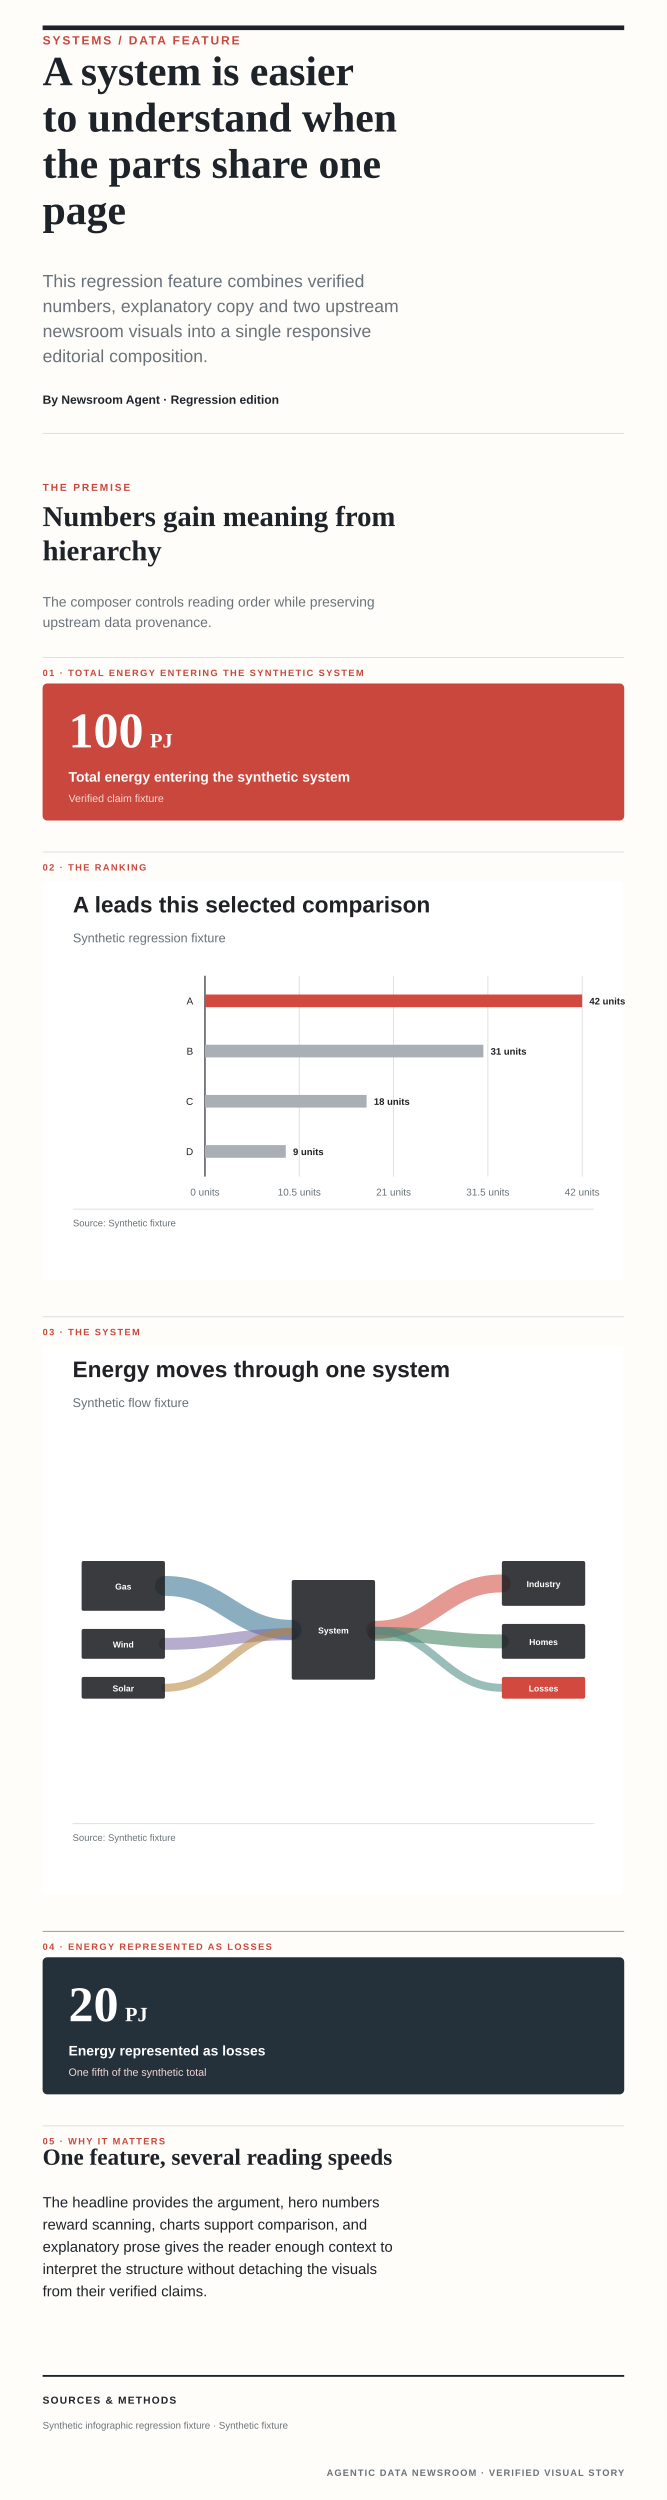
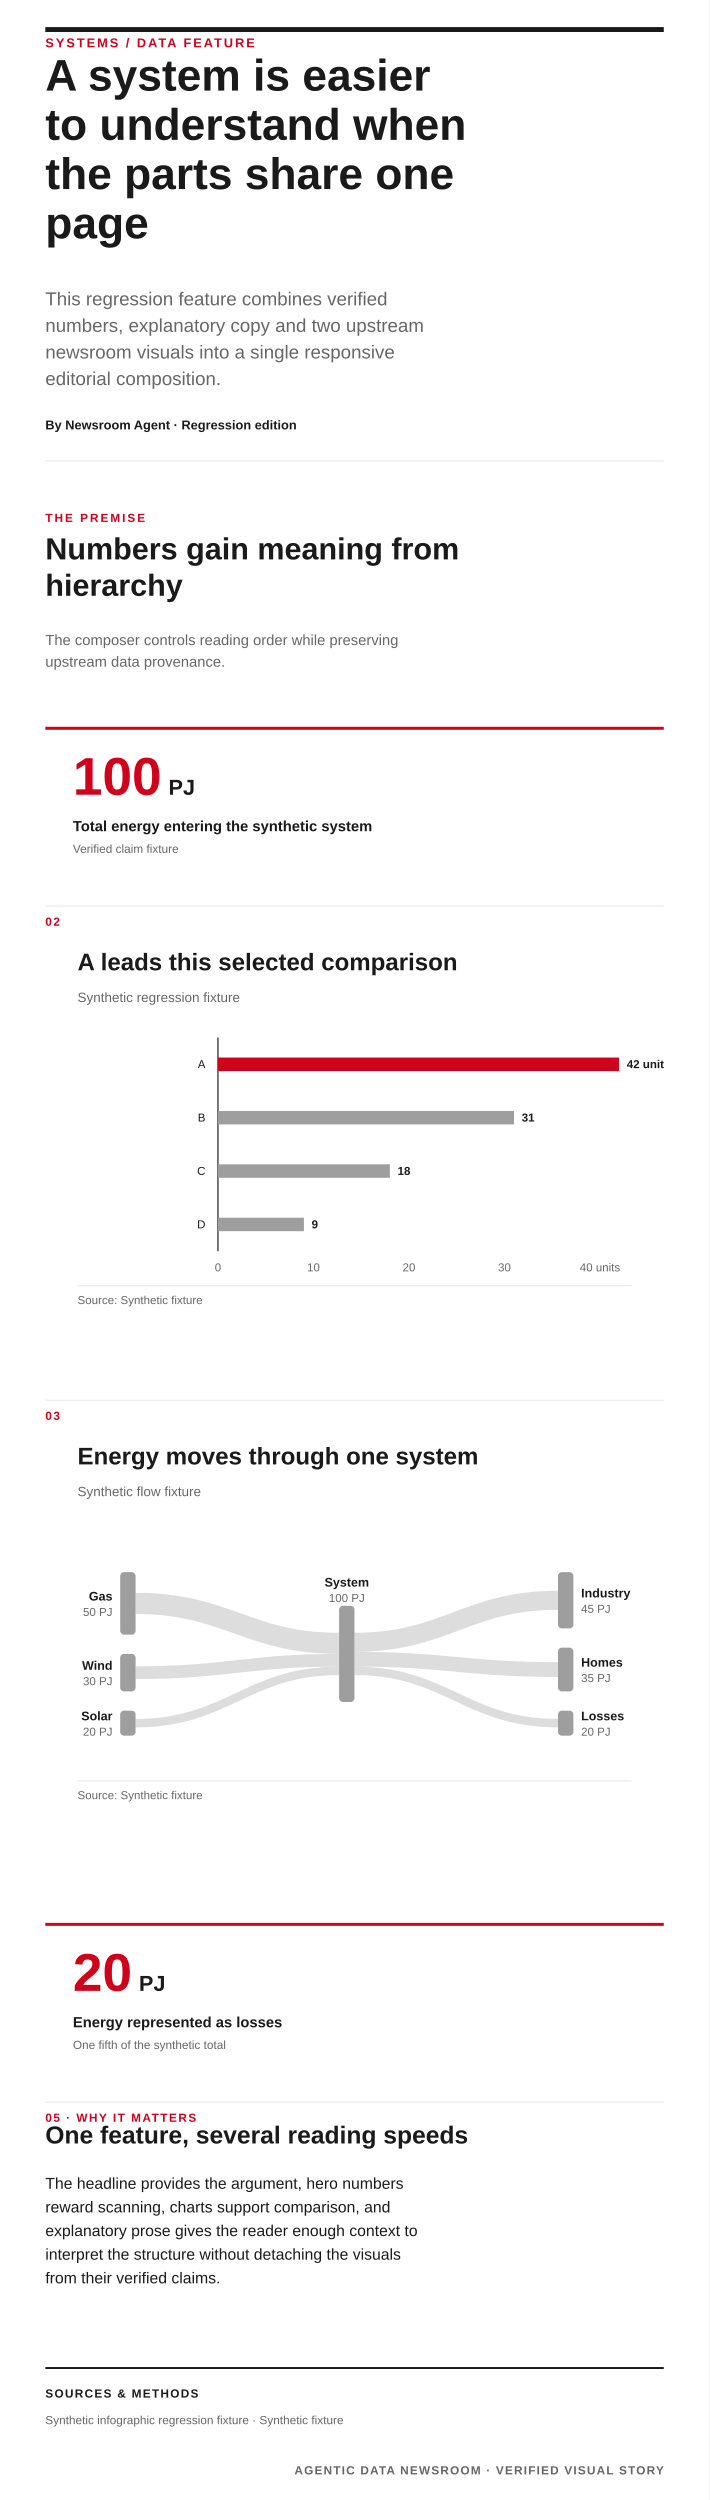
- <svg xmlns="http://www.w3.org/2000/svg" viewBox="0 0 720 2699.406" role="img" aria-labelledby="info-title info-desc" data-infographic-version="1.0.0" data-viewport="mobile" data-layout-strategy="single_column">
-   <rect width="720" height="2699.406" fill="#fffdf9" />
-   <line x1="46" y1="30" x2="674" y2="30" stroke="#1d2329" stroke-width="5" />
-   <text x="46" y="48" font-family="Arial, Helvetica, sans-serif" font-size="13" font-weight="700" letter-spacing="2" fill="#c9473d">SYSTEMS / DATA FEATURE</text>
-   <text x="46" y="92" text-anchor="start" font-family="Georgia, 'Times New Roman', serif" font-size="45" font-weight="700" fill="#1d2329">A system is easier</text>
-   <text x="46" y="142" text-anchor="start" font-family="Georgia, 'Times New Roman', serif" font-size="45" font-weight="700" fill="#1d2329">to understand when</text>
-   <text x="46" y="192" text-anchor="start" font-family="Georgia, 'Times New Roman', serif" font-size="45" font-weight="700" fill="#1d2329">the parts share one</text>
-   <text x="46" y="242" text-anchor="start" font-family="Georgia, 'Times New Roman', serif" font-size="45" font-weight="700" fill="#1d2329">page</text>
-   <text x="46" y="310" text-anchor="start" font-family="Arial, Helvetica, sans-serif" font-size="19" font-weight="400" fill="#69727a">This regression feature combines verified</text>
-   <text x="46" y="337" text-anchor="start" font-family="Arial, Helvetica, sans-serif" font-size="19" font-weight="400" fill="#69727a">numbers, explanatory copy and two upstream</text>
-   <text x="46" y="364" text-anchor="start" font-family="Arial, Helvetica, sans-serif" font-size="19" font-weight="400" fill="#69727a">newsroom visuals into a single responsive</text>
-   <text x="46" y="391" text-anchor="start" font-family="Arial, Helvetica, sans-serif" font-size="19" font-weight="400" fill="#69727a">editorial composition.</text>
-   <text x="46" y="436" font-family="Arial, Helvetica, sans-serif" font-size="13" font-weight="600" fill="#1d2329">By Newsroom Agent  ·  Regression edition</text>
-   <line x1="46" y1="468" x2="674" y2="468" stroke="#d9dde1" stroke-width="1" />
-   <text x="46" y="530" font-family="Arial, Helvetica, sans-serif" font-size="11" font-weight="700" letter-spacing="2" fill="#c9473d">THE PREMISE</text>
-   <text x="46" y="568" text-anchor="start" font-family="Georgia, 'Times New Roman', serif" font-size="31" font-weight="700" fill="#1d2329">Numbers gain meaning from</text>
-   <text x="46" y="605" text-anchor="start" font-family="Georgia, 'Times New Roman', serif" font-size="31" font-weight="700" fill="#1d2329">hierarchy</text>
-   <text x="46" y="655" text-anchor="start" font-family="Arial, Helvetica, sans-serif" font-size="15" font-weight="400" fill="#69727a">The composer controls reading order while preserving</text>
-   <text x="46" y="677" text-anchor="start" font-family="Arial, Helvetica, sans-serif" font-size="15" font-weight="400" fill="#69727a">upstream data provenance.</text>
-   <line x1="46" y1="710" x2="674" y2="710" stroke="#d9dde1" stroke-width="1" />
-   <text x="46" y="730" font-family="Arial, Helvetica, sans-serif" font-size="10" font-weight="700" letter-spacing="1.5" fill="#c9473d">01 · TOTAL ENERGY ENTERING THE SYNTHETIC SYSTEM</text>
-   <rect data-role="hero-stat" data-module-id="stat-total" x="46" y="738" width="628" height="148" rx="5" fill="#c9473d" />
-   <text x="74" y="807" font-family="Georgia, 'Times New Roman', serif" font-size="54" font-weight="700" fill="#ffffff">100<tspan font-size="22" dx="7">PJ</tspan>
+ <svg xmlns="http://www.w3.org/2000/svg" viewBox="0 0 720 2538.481" role="img" aria-labelledby="info-title info-desc" data-infographic-version="1.0.0" data-viewport="mobile" data-layout-strategy="single_column">
+   <rect width="720" height="2538.481" fill="#FFFFFF" />
+   <line x1="46" y1="30" x2="674" y2="30" stroke="#1A1A1A" stroke-width="5" />
+   <text x="46" y="48" font-family="'PingFang SC', 'Heiti SC', 'Noto Sans SC', 'Microsoft YaHei', Arial, Helvetica, sans-serif" font-size="13" font-weight="700" letter-spacing="2" fill="#D0021B">SYSTEMS / DATA FEATURE</text>
+   <text x="46" y="92" text-anchor="start" font-family="'PingFang SC', 'Heiti SC', 'Noto Sans SC', 'Microsoft YaHei', Arial, Helvetica, sans-serif" font-size="45" font-weight="700" fill="#1A1A1A">A system is easier</text>
+   <text x="46" y="142" text-anchor="start" font-family="'PingFang SC', 'Heiti SC', 'Noto Sans SC', 'Microsoft YaHei', Arial, Helvetica, sans-serif" font-size="45" font-weight="700" fill="#1A1A1A">to understand when</text>
+   <text x="46" y="192" text-anchor="start" font-family="'PingFang SC', 'Heiti SC', 'Noto Sans SC', 'Microsoft YaHei', Arial, Helvetica, sans-serif" font-size="45" font-weight="700" fill="#1A1A1A">the parts share one</text>
+   <text x="46" y="242" text-anchor="start" font-family="'PingFang SC', 'Heiti SC', 'Noto Sans SC', 'Microsoft YaHei', Arial, Helvetica, sans-serif" font-size="45" font-weight="700" fill="#1A1A1A">page</text>
+   <text x="46" y="310" text-anchor="start" font-family="'PingFang SC', 'Heiti SC', 'Noto Sans SC', 'Microsoft YaHei', Arial, Helvetica, sans-serif" font-size="19" font-weight="400" fill="#666666">This regression feature combines verified</text>
+   <text x="46" y="337" text-anchor="start" font-family="'PingFang SC', 'Heiti SC', 'Noto Sans SC', 'Microsoft YaHei', Arial, Helvetica, sans-serif" font-size="19" font-weight="400" fill="#666666">numbers, explanatory copy and two upstream</text>
+   <text x="46" y="364" text-anchor="start" font-family="'PingFang SC', 'Heiti SC', 'Noto Sans SC', 'Microsoft YaHei', Arial, Helvetica, sans-serif" font-size="19" font-weight="400" fill="#666666">newsroom visuals into a single responsive</text>
+   <text x="46" y="391" text-anchor="start" font-family="'PingFang SC', 'Heiti SC', 'Noto Sans SC', 'Microsoft YaHei', Arial, Helvetica, sans-serif" font-size="19" font-weight="400" fill="#666666">editorial composition.</text>
+   <text x="46" y="436" font-family="'PingFang SC', 'Heiti SC', 'Noto Sans SC', 'Microsoft YaHei', Arial, Helvetica, sans-serif" font-size="13" font-weight="600" fill="#1A1A1A">By Newsroom Agent  ·  Regression edition</text>
+   <line x1="46" y1="468" x2="674" y2="468" stroke="#E5E5E5" stroke-width="1" />
+   <text x="46" y="530" font-family="'PingFang SC', 'Heiti SC', 'Noto Sans SC', 'Microsoft YaHei', Arial, Helvetica, sans-serif" font-size="12" font-weight="700" letter-spacing="2" fill="#D0021B">THE PREMISE</text>
+   <text x="46" y="568" text-anchor="start" font-family="'PingFang SC', 'Heiti SC', 'Noto Sans SC', 'Microsoft YaHei', Arial, Helvetica, sans-serif" font-size="31" font-weight="700" fill="#1A1A1A">Numbers gain meaning from</text>
+   <text x="46" y="605" text-anchor="start" font-family="'PingFang SC', 'Heiti SC', 'Noto Sans SC', 'Microsoft YaHei', Arial, Helvetica, sans-serif" font-size="31" font-weight="700" fill="#1A1A1A">hierarchy</text>
+   <text x="46" y="655" text-anchor="start" font-family="'PingFang SC', 'Heiti SC', 'Noto Sans SC', 'Microsoft YaHei', Arial, Helvetica, sans-serif" font-size="15" font-weight="400" fill="#666666">The composer controls reading order while preserving</text>
+   <text x="46" y="677" text-anchor="start" font-family="'PingFang SC', 'Heiti SC', 'Noto Sans SC', 'Microsoft YaHei', Arial, Helvetica, sans-serif" font-size="15" font-weight="400" fill="#666666">upstream data provenance.</text>
+   <rect data-role="hero-stat" data-module-id="stat-total" x="46" y="738" width="628" height="3" fill="#D0021B" />
+   <text x="74" y="807" font-family="'PingFang SC', 'Heiti SC', 'Noto Sans SC', 'Microsoft YaHei', Arial, Helvetica, sans-serif" font-size="54" font-weight="700" fill="#D0021B">100<tspan font-size="22" dx="7" fill="#1A1A1A">PJ</tspan>
  </text>
-   <text x="74" y="844" text-anchor="start" font-family="Arial, Helvetica, sans-serif" font-size="15" font-weight="700" fill="#ffffff">Total energy entering the synthetic system</text>
-   <text x="74" y="866" text-anchor="start" font-family="Arial, Helvetica, sans-serif" font-size="11.5" font-weight="400" fill="#f5d9d5">Verified claim fixture</text>
-   <line x1="46" y1="920" x2="674" y2="920" stroke="#d9dde1" stroke-width="1" />
-   <text x="46" y="940" font-family="Arial, Helvetica, sans-serif" font-size="10" font-weight="700" letter-spacing="1.5" fill="#c9473d">02 · THE RANKING</text>
+   <text x="74" y="844" text-anchor="start" font-family="'PingFang SC', 'Heiti SC', 'Noto Sans SC', 'Microsoft YaHei', Arial, Helvetica, sans-serif" font-size="15" font-weight="700" fill="#1A1A1A">Total energy entering the synthetic system</text>
+   <text x="74" y="866" text-anchor="start" font-family="'PingFang SC', 'Heiti SC', 'Noto Sans SC', 'Microsoft YaHei', Arial, Helvetica, sans-serif" font-size="12" font-weight="400" fill="#666666">Verified claim fixture</text>
+   <rect data-role="hero-stat" data-module-id="stat-total" x="46" y="885" width="1" height="1" fill="none" />
+   <line x1="46" y1="920" x2="674" y2="920" stroke="#E5E5E5" stroke-width="1" />
+   <text x="46" y="940" font-family="'PingFang SC', 'Heiti SC', 'Noto Sans SC', 'Microsoft YaHei', Arial, Helvetica, sans-serif" font-size="12" font-weight="700" letter-spacing="1.5" fill="#D0021B">02</text>
  <svg data-role="infographic-visual" data-module-id="bar" x="46" y="952" width="628" height="429.75" viewBox="0 0 640 440" preserveAspectRatio="xMidYMin meet">
-     <rect width="640" height="440" fill="#ffffff" />
-     <text x="32" y="34" text-anchor="start" font-family="Arial, Helvetica, sans-serif" font-size="25" font-weight="700" fill="#202124">A leads this selected comparison</text>
-     <text x="32" y="67" text-anchor="start" font-family="Arial, Helvetica, sans-serif" font-size="14" font-weight="400" fill="#687076">Synthetic regression fixture</text>
-     <line x1="178" y1="104" x2="178" y2="326" stroke="#d9dde1" stroke-width="1" />
-     <text x="178" y="347" text-anchor="middle" font-family="Arial, Helvetica, sans-serif" font-size="11" fill="#687076">0 units</text>
-     <line x1="282.25" y1="104" x2="282.25" y2="326" stroke="#d9dde1" stroke-width="1" />
-     <text x="282.25" y="347" text-anchor="middle" font-family="Arial, Helvetica, sans-serif" font-size="11" fill="#687076">10.5 units</text>
-     <line x1="386.5" y1="104" x2="386.5" y2="326" stroke="#d9dde1" stroke-width="1" />
-     <text x="386.5" y="347" text-anchor="middle" font-family="Arial, Helvetica, sans-serif" font-size="11" fill="#687076">21 units</text>
-     <line x1="490.75" y1="104" x2="490.75" y2="326" stroke="#d9dde1" stroke-width="1" />
-     <text x="490.75" y="347" text-anchor="middle" font-family="Arial, Helvetica, sans-serif" font-size="11" fill="#687076">31.5 units</text>
-     <line x1="595" y1="104" x2="595" y2="326" stroke="#d9dde1" stroke-width="1" />
-     <text x="595" y="347" text-anchor="middle" font-family="Arial, Helvetica, sans-serif" font-size="11" fill="#687076">42 units</text>
-     <line x1="178" y1="104" x2="178" y2="326" stroke="#202124" stroke-width="1.2" />
-     <text x="165" y="135.75" text-anchor="end" font-family="Arial, Helvetica, sans-serif" font-size="11" fill="#202124">A</text>
-     <rect x="178" y="124.75" width="417" height="14" fill="#d1493f" />
-     <text x="603" y="135.75" text-anchor="start" font-family="Arial, Helvetica, sans-serif" font-size="10.5" font-weight="600" fill="#202124">42 units</text>
-     <text x="165" y="191.25" text-anchor="end" font-family="Arial, Helvetica, sans-serif" font-size="11" fill="#202124">B</text>
-     <rect x="178" y="180.25" width="307.786" height="14" fill="#a9afb5" />
-     <text x="493.786" y="191.25" text-anchor="start" font-family="Arial, Helvetica, sans-serif" font-size="10.5" font-weight="600" fill="#202124">31 units</text>
-     <text x="165" y="246.75" text-anchor="end" font-family="Arial, Helvetica, sans-serif" font-size="11" fill="#202124">C</text>
-     <rect x="178" y="235.75" width="178.714" height="14" fill="#a9afb5" />
-     <text x="364.714" y="246.75" text-anchor="start" font-family="Arial, Helvetica, sans-serif" font-size="10.5" font-weight="600" fill="#202124">18 units</text>
-     <text x="165" y="302.25" text-anchor="end" font-family="Arial, Helvetica, sans-serif" font-size="11" fill="#202124">D</text>
-     <rect x="178" y="291.25" width="89.357" height="14" fill="#a9afb5" />
-     <text x="275.357" y="302.25" text-anchor="start" font-family="Arial, Helvetica, sans-serif" font-size="10.5" font-weight="600" fill="#202124">9 units</text>
-     <line x1="32" y1="362" x2="608" y2="362" stroke="#d9dde1" stroke-width="1" />
-     <text x="32" y="381" text-anchor="start" font-family="Arial, Helvetica, sans-serif" font-size="10.5" font-weight="400" fill="#687076">Source: Synthetic fixture</text>
+     <rect width="640" height="440" fill="#FFFFFF" />
+     <text x="32" y="34" text-anchor="start" font-family="'PingFang SC', 'Heiti SC', 'Noto Sans SC', 'Microsoft YaHei', Arial, Helvetica, sans-serif" font-size="25" font-weight="700" fill="#1A1A1A">A leads this selected comparison</text>
+     <text x="32" y="67" text-anchor="start" font-family="'PingFang SC', 'Heiti SC', 'Noto Sans SC', 'Microsoft YaHei', Arial, Helvetica, sans-serif" font-size="14" font-weight="400" fill="#666666">Synthetic regression fixture</text>
+     <text x="178" y="347" text-anchor="middle" font-family="'PingFang SC', 'Heiti SC', 'Noto Sans SC', 'Microsoft YaHei', Arial, Helvetica, sans-serif" font-size="12" fill="#666666">0</text>
+     <text x="277.286" y="347" text-anchor="middle" font-family="'PingFang SC', 'Heiti SC', 'Noto Sans SC', 'Microsoft YaHei', Arial, Helvetica, sans-serif" font-size="12" fill="#666666">10</text>
+     <text x="376.571" y="347" text-anchor="middle" font-family="'PingFang SC', 'Heiti SC', 'Noto Sans SC', 'Microsoft YaHei', Arial, Helvetica, sans-serif" font-size="12" fill="#666666">20</text>
+     <text x="475.857" y="347" text-anchor="middle" font-family="'PingFang SC', 'Heiti SC', 'Noto Sans SC', 'Microsoft YaHei', Arial, Helvetica, sans-serif" font-size="12" fill="#666666">30</text>
+     <text x="575.143" y="347" text-anchor="middle" font-family="'PingFang SC', 'Heiti SC', 'Noto Sans SC', 'Microsoft YaHei', Arial, Helvetica, sans-serif" font-size="12" fill="#666666">40 units</text>
+     <line x1="178" y1="104" x2="178" y2="326" stroke="#1A1A1A" stroke-width="1.2" />
+     <text x="165" y="135.75" text-anchor="end" font-family="'PingFang SC', 'Heiti SC', 'Noto Sans SC', 'Microsoft YaHei', Arial, Helvetica, sans-serif" font-size="12" fill="#1A1A1A">A</text>
+     <rect data-role="data-bar" x="178" y="124.75" width="417" height="14" fill="#D0021B" />
+     <text x="603" y="135.75" text-anchor="start" font-family="'PingFang SC', 'Heiti SC', 'Noto Sans SC', 'Microsoft YaHei', Arial, Helvetica, sans-serif" font-size="12" font-weight="600" fill="#1A1A1A">42 units</text>
+     <text x="165" y="191.25" text-anchor="end" font-family="'PingFang SC', 'Heiti SC', 'Noto Sans SC', 'Microsoft YaHei', Arial, Helvetica, sans-serif" font-size="12" fill="#1A1A1A">B</text>
+     <rect data-role="data-bar" x="178" y="180.25" width="307.786" height="14" fill="#9E9E9E" />
+     <text x="493.786" y="191.25" text-anchor="start" font-family="'PingFang SC', 'Heiti SC', 'Noto Sans SC', 'Microsoft YaHei', Arial, Helvetica, sans-serif" font-size="12" font-weight="600" fill="#1A1A1A">31</text>
+     <text x="165" y="246.75" text-anchor="end" font-family="'PingFang SC', 'Heiti SC', 'Noto Sans SC', 'Microsoft YaHei', Arial, Helvetica, sans-serif" font-size="12" fill="#1A1A1A">C</text>
+     <rect data-role="data-bar" x="178" y="235.75" width="178.714" height="14" fill="#9E9E9E" />
+     <text x="364.714" y="246.75" text-anchor="start" font-family="'PingFang SC', 'Heiti SC', 'Noto Sans SC', 'Microsoft YaHei', Arial, Helvetica, sans-serif" font-size="12" font-weight="600" fill="#1A1A1A">18</text>
+     <text x="165" y="302.25" text-anchor="end" font-family="'PingFang SC', 'Heiti SC', 'Noto Sans SC', 'Microsoft YaHei', Arial, Helvetica, sans-serif" font-size="12" fill="#1A1A1A">D</text>
+     <rect data-role="data-bar" x="178" y="291.25" width="89.357" height="14" fill="#9E9E9E" />
+     <text x="275.357" y="302.25" text-anchor="start" font-family="'PingFang SC', 'Heiti SC', 'Noto Sans SC', 'Microsoft YaHei', Arial, Helvetica, sans-serif" font-size="12" font-weight="600" fill="#1A1A1A">9</text>
+     <line x1="32" y1="362" x2="608" y2="362" stroke="#E5E5E5" stroke-width="1" />
+     <text x="32" y="381" text-anchor="start" font-family="'PingFang SC', 'Heiti SC', 'Noto Sans SC', 'Microsoft YaHei', Arial, Helvetica, sans-serif" font-size="12" font-weight="400" fill="#666666">Source: Synthetic fixture</text>
  </svg>
-   <line x1="46" y1="1421.75" x2="674" y2="1421.75" stroke="#d9dde1" stroke-width="1" />
-   <text x="46" y="1441.75" font-family="Arial, Helvetica, sans-serif" font-size="10" font-weight="700" letter-spacing="1.5" fill="#c9473d">03 · THE SYSTEM</text>
-   <svg data-role="infographic-visual" data-module-id="flow" x="46" y="1453.75" width="628" height="591.656" viewBox="0 0 640 605" preserveAspectRatio="xMidYMin meet">
-     <rect width="640" height="605" fill="#ffffff" />
-     <text x="32" y="34" text-anchor="start" font-family="Arial, Helvetica, sans-serif" font-size="25" font-weight="700" fill="#202124">Energy moves through one system</text>
-     <text x="32" y="67" text-anchor="start" font-family="Arial, Helvetica, sans-serif" font-size="14" font-weight="400" fill="#687076">Synthetic flow fixture</text>
-     <path data-role="flow-hit" data-flow-key="Gas→System" d="M134,264.5 C197,264.5 211,313 274,313" fill="none" stroke="transparent" stroke-width="55" stroke-linecap="round" pointer-events="stroke" />
-     <path data-role="flow-link" data-flow-key="Gas→System" d="M134,264.5 C197,264.5 211,313 274,313" fill="none" stroke="#2f6f8f" stroke-width="22" stroke-opacity="0.56" stroke-linecap="round" pointer-events="none" />
-     <path data-role="flow-hit" data-flow-key="System→Industry" d="M366,313 C429,313 443,261.75 506,261.75" fill="none" stroke="transparent" stroke-width="49.5" stroke-linecap="round" pointer-events="stroke" />
-     <path data-role="flow-link" data-flow-key="System→Industry" d="M366,313 C429,313 443,261.75 506,261.75" fill="none" stroke="#d1493f" stroke-width="19.8" stroke-opacity="0.56" stroke-linecap="round" pointer-events="none" />
-     <path data-role="flow-hit" data-flow-key="System→Homes" d="M366,317.356 C429,317.356 443,325.75 506,325.75" fill="none" stroke="transparent" stroke-width="38.5" stroke-linecap="round" pointer-events="stroke" />
-     <path data-role="flow-link" data-flow-key="System→Homes" d="M366,317.356 C429,317.356 443,325.75 506,325.75" fill="none" stroke="#3c7d5a" stroke-width="15.4" stroke-opacity="0.56" stroke-linecap="round" pointer-events="none" />
-     <path data-role="flow-hit" data-flow-key="Wind→System" d="M134,328.5 C197,328.5 211,317.84 274,317.84" fill="none" stroke="transparent" stroke-width="33" stroke-linecap="round" pointer-events="stroke" />
-     <path data-role="flow-link" data-flow-key="Wind→System" d="M134,328.5 C197,328.5 211,317.84 274,317.84" fill="none" stroke="#7b6ba8" stroke-width="13.2" stroke-opacity="0.56" stroke-linecap="round" pointer-events="none" />
-     <path data-role="flow-hit" data-flow-key="Solar→System" d="M134,377 C197,377 211,314.936 274,314.936" fill="none" stroke="transparent" stroke-width="22" stroke-linecap="round" pointer-events="stroke" />
-     <path data-role="flow-link" data-flow-key="Solar→System" d="M134,377 C197,377 211,314.936 274,314.936" fill="none" stroke="#b7843e" stroke-width="8.8" stroke-opacity="0.56" stroke-linecap="round" pointer-events="none" />
-     <path data-role="flow-hit" data-flow-key="System→Losses" d="M366,313.968 C429,313.968 443,377 506,377" fill="none" stroke="transparent" stroke-width="22" stroke-linecap="round" pointer-events="stroke" />
-     <path data-role="flow-link" data-flow-key="System→Losses" d="M366,313.968 C429,313.968 443,377 506,377" fill="none" stroke="#4c8a83" stroke-width="8.8" stroke-opacity="0.56" stroke-linecap="round" pointer-events="none" />
-     <rect data-role="flow-node" x="42" y="237" width="92" height="55" rx="2" fill="#202124" opacity="0.88" />
-     <text x="88" y="268.5" text-anchor="middle" font-family="Arial, Helvetica, sans-serif" font-size="9.5" font-weight="600" fill="#fff">Gas</text>
-     <rect data-role="flow-node" x="42" y="312" width="92" height="33" rx="2" fill="#202124" opacity="0.88" />
-     <text x="88" y="332.5" text-anchor="middle" font-family="Arial, Helvetica, sans-serif" font-size="9.5" font-weight="600" fill="#fff">Wind</text>
-     <rect data-role="flow-node" x="42" y="365" width="92" height="24" rx="2" fill="#202124" opacity="0.88" />
-     <text x="88" y="381" text-anchor="middle" font-family="Arial, Helvetica, sans-serif" font-size="9.5" font-weight="600" fill="#fff">Solar</text>
-     <rect data-role="flow-node" x="274" y="258" width="92" height="110" rx="2" fill="#202124" opacity="0.88" />
-     <text x="320" y="317" text-anchor="middle" font-family="Arial, Helvetica, sans-serif" font-size="9.5" font-weight="600" fill="#fff">System</text>
-     <rect data-role="flow-node" x="506" y="237" width="92" height="49.5" rx="2" fill="#202124" opacity="0.88" />
-     <text x="552" y="265.75" text-anchor="middle" font-family="Arial, Helvetica, sans-serif" font-size="9.5" font-weight="600" fill="#fff">Industry</text>
-     <rect data-role="flow-node" x="506" y="306.5" width="92" height="38.5" rx="2" fill="#202124" opacity="0.88" />
-     <text x="552" y="329.75" text-anchor="middle" font-family="Arial, Helvetica, sans-serif" font-size="9.5" font-weight="600" fill="#fff">Homes</text>
-     <rect data-role="flow-node" x="506" y="365" width="92" height="24" rx="2" fill="#d1493f" opacity="1" />
-     <text x="552" y="381" text-anchor="middle" font-family="Arial, Helvetica, sans-serif" font-size="9.5" font-weight="600" fill="#fff">Losses</text>
-     <line x1="32" y1="527" x2="608" y2="527" stroke="#d9dde1" stroke-width="1" />
-     <text x="32" y="546" text-anchor="start" font-family="Arial, Helvetica, sans-serif" font-size="10.5" font-weight="400" fill="#687076">Source: Synthetic fixture</text>
+   <line x1="46" y1="1421.75" x2="674" y2="1421.75" stroke="#E5E5E5" stroke-width="1" />
+   <text x="46" y="1441.75" font-family="'PingFang SC', 'Heiti SC', 'Noto Sans SC', 'Microsoft YaHei', Arial, Helvetica, sans-serif" font-size="12" font-weight="700" letter-spacing="1.5" fill="#D0021B">03</text>
+   <svg data-role="infographic-visual" data-module-id="flow" x="46" y="1453.75" width="628" height="430.731" viewBox="0 0 640 441" preserveAspectRatio="xMidYMin meet">
+     <rect width="640" height="441" fill="#FFFFFF" />
+     <text x="32" y="34" text-anchor="start" font-family="'PingFang SC', 'Heiti SC', 'Noto Sans SC', 'Microsoft YaHei', Arial, Helvetica, sans-serif" font-size="25" font-weight="700" fill="#1A1A1A">Energy moves through one system</text>
+     <text x="32" y="67" text-anchor="start" font-family="'PingFang SC', 'Heiti SC', 'Noto Sans SC', 'Microsoft YaHei', Arial, Helvetica, sans-serif" font-size="14" font-weight="400" fill="#666666">Synthetic flow fixture</text>
+     <path data-role="flow-hit" data-flow-key="Solar→System" d="M92.36,303 C187.571,303 208.729,248.6 303.94,248.6" fill="none" stroke="transparent" stroke-width="22" stroke-linecap="round" pointer-events="stroke" />
+     <path data-role="flow-link" data-flow-key="Solar→System" d="M92.36,303 C187.571,303 208.729,248.6 303.94,248.6" fill="none" stroke="#9E9E9E" stroke-width="8.8" stroke-opacity="0.35" stroke-linecap="butt" pointer-events="none" />
+     <path data-role="flow-hit" data-flow-key="Wind→System" d="M92.36,250.5 C187.571,250.5 208.729,237.6 303.94,237.6" fill="none" stroke="transparent" stroke-width="33" stroke-linecap="round" pointer-events="stroke" />
+     <path data-role="flow-link" data-flow-key="Wind→System" d="M92.36,250.5 C187.571,250.5 208.729,237.6 303.94,237.6" fill="none" stroke="#9E9E9E" stroke-width="13.2" stroke-opacity="0.35" stroke-linecap="butt" pointer-events="none" />
+     <path data-role="flow-hit" data-flow-key="Gas→System" d="M92.36,178.5 C187.571,178.5 208.729,220 303.94,220" fill="none" stroke="transparent" stroke-width="55" stroke-linecap="round" pointer-events="stroke" />
+     <path data-role="flow-link" data-flow-key="Gas→System" d="M92.36,178.5 C187.571,178.5 208.729,220 303.94,220" fill="none" stroke="#9E9E9E" stroke-width="22" stroke-opacity="0.35" stroke-linecap="butt" pointer-events="none" />
+     <path data-role="flow-hit" data-flow-key="System→Homes" d="M319.94,236.5 C415.151,236.5 436.309,247.25 531.52,247.25" fill="none" stroke="transparent" stroke-width="38.5" stroke-linecap="round" pointer-events="stroke" />
+     <path data-role="flow-link" data-flow-key="System→Homes" d="M319.94,236.5 C415.151,236.5 436.309,247.25 531.52,247.25" fill="none" stroke="#9E9E9E" stroke-width="15.4" stroke-opacity="0.35" stroke-linecap="butt" pointer-events="none" />
+     <path data-role="flow-hit" data-flow-key="System→Industry" d="M319.94,218.9 C415.151,218.9 436.309,175.25 531.52,175.25" fill="none" stroke="transparent" stroke-width="49.5" stroke-linecap="round" pointer-events="stroke" />
+     <path data-role="flow-link" data-flow-key="System→Industry" d="M319.94,218.9 C415.151,218.9 436.309,175.25 531.52,175.25" fill="none" stroke="#9E9E9E" stroke-width="19.8" stroke-opacity="0.35" stroke-linecap="butt" pointer-events="none" />
+     <path data-role="flow-hit" data-flow-key="System→Losses" d="M319.94,248.6 C415.151,248.6 436.309,303 531.52,303" fill="none" stroke="transparent" stroke-width="22" stroke-linecap="round" pointer-events="stroke" />
+     <path data-role="flow-link" data-flow-key="System→Losses" d="M319.94,248.6 C415.151,248.6 436.309,303 531.52,303" fill="none" stroke="#9E9E9E" stroke-width="8.8" stroke-opacity="0.35" stroke-linecap="butt" pointer-events="none" />
+     <rect data-role="flow-node" data-value="50" x="76.36" y="146" width="16" height="65" rx="4" fill="#9E9E9E" />
+     <text data-role="flow-node-label" x="68.36" y="175.5" text-anchor="end" font-family="'PingFang SC', 'Heiti SC', 'Noto Sans SC', 'Microsoft YaHei', Arial, Helvetica, sans-serif" font-size="13" font-weight="700" fill="#1A1A1A">Gas</text>
+     <text data-role="flow-node-value" x="68.36" y="191.5" text-anchor="end" font-family="'PingFang SC', 'Heiti SC', 'Noto Sans SC', 'Microsoft YaHei', Arial, Helvetica, sans-serif" font-size="12" fill="#666666">50 PJ</text>
+     <rect data-role="flow-node" data-value="30" x="76.36" y="231" width="16" height="39" rx="4" fill="#9E9E9E" />
+     <text data-role="flow-node-label" x="68.36" y="247.5" text-anchor="end" font-family="'PingFang SC', 'Heiti SC', 'Noto Sans SC', 'Microsoft YaHei', Arial, Helvetica, sans-serif" font-size="13" font-weight="700" fill="#1A1A1A">Wind</text>
+     <text data-role="flow-node-value" x="68.36" y="263.5" text-anchor="end" font-family="'PingFang SC', 'Heiti SC', 'Noto Sans SC', 'Microsoft YaHei', Arial, Helvetica, sans-serif" font-size="12" fill="#666666">30 PJ</text>
+     <rect data-role="flow-node" data-value="20" x="76.36" y="290" width="16" height="26" rx="4" fill="#9E9E9E" />
+     <text data-role="flow-node-label" x="68.36" y="300" text-anchor="end" font-family="'PingFang SC', 'Heiti SC', 'Noto Sans SC', 'Microsoft YaHei', Arial, Helvetica, sans-serif" font-size="13" font-weight="700" fill="#1A1A1A">Solar</text>
+     <text data-role="flow-node-value" x="68.36" y="316" text-anchor="end" font-family="'PingFang SC', 'Heiti SC', 'Noto Sans SC', 'Microsoft YaHei', Arial, Helvetica, sans-serif" font-size="12" fill="#666666">20 PJ</text>
+     <rect data-role="flow-node" data-value="100" x="303.94" y="181" width="16" height="100" rx="4" fill="#9E9E9E" />
+     <text data-role="flow-node-label" x="311.94" y="161" text-anchor="middle" font-family="'PingFang SC', 'Heiti SC', 'Noto Sans SC', 'Microsoft YaHei', Arial, Helvetica, sans-serif" font-size="13" font-weight="700" fill="#1A1A1A">System</text>
+     <text data-role="flow-node-value" x="311.94" y="177" text-anchor="middle" font-family="'PingFang SC', 'Heiti SC', 'Noto Sans SC', 'Microsoft YaHei', Arial, Helvetica, sans-serif" font-size="12" fill="#666666">100 PJ</text>
+     <rect data-role="flow-node" data-value="45" x="531.52" y="146" width="16" height="58.5" rx="4" fill="#9E9E9E" />
+     <text data-role="flow-node-label" x="555.52" y="172.25" text-anchor="start" font-family="'PingFang SC', 'Heiti SC', 'Noto Sans SC', 'Microsoft YaHei', Arial, Helvetica, sans-serif" font-size="13" font-weight="700" fill="#1A1A1A">Industry</text>
+     <text data-role="flow-node-value" x="555.52" y="188.25" text-anchor="start" font-family="'PingFang SC', 'Heiti SC', 'Noto Sans SC', 'Microsoft YaHei', Arial, Helvetica, sans-serif" font-size="12" fill="#666666">45 PJ</text>
+     <rect data-role="flow-node" data-value="35" x="531.52" y="224.5" width="16" height="45.5" rx="4" fill="#9E9E9E" />
+     <text data-role="flow-node-label" x="555.52" y="244.25" text-anchor="start" font-family="'PingFang SC', 'Heiti SC', 'Noto Sans SC', 'Microsoft YaHei', Arial, Helvetica, sans-serif" font-size="13" font-weight="700" fill="#1A1A1A">Homes</text>
+     <text data-role="flow-node-value" x="555.52" y="260.25" text-anchor="start" font-family="'PingFang SC', 'Heiti SC', 'Noto Sans SC', 'Microsoft YaHei', Arial, Helvetica, sans-serif" font-size="12" fill="#666666">35 PJ</text>
+     <rect data-role="flow-node" data-value="20" x="531.52" y="290" width="16" height="26" rx="4" fill="#9E9E9E" />
+     <text data-role="flow-node-label" x="555.52" y="300" text-anchor="start" font-family="'PingFang SC', 'Heiti SC', 'Noto Sans SC', 'Microsoft YaHei', Arial, Helvetica, sans-serif" font-size="13" font-weight="700" fill="#1A1A1A">Losses</text>
+     <text data-role="flow-node-value" x="555.52" y="316" text-anchor="start" font-family="'PingFang SC', 'Heiti SC', 'Noto Sans SC', 'Microsoft YaHei', Arial, Helvetica, sans-serif" font-size="12" fill="#666666">20 PJ</text>
+     <line x1="32" y1="363" x2="608" y2="363" stroke="#E5E5E5" stroke-width="1" />
+     <text x="32" y="382" text-anchor="start" font-family="'PingFang SC', 'Heiti SC', 'Noto Sans SC', 'Microsoft YaHei', Arial, Helvetica, sans-serif" font-size="12" font-weight="400" fill="#666666">Source: Synthetic fixture</text>
  </svg>
-   <line x1="46" y1="2085.406" x2="674" y2="2085.406" stroke="#8a959d" stroke-width="1" />
-   <text x="46" y="2105.406" font-family="Arial, Helvetica, sans-serif" font-size="10" font-weight="700" letter-spacing="1.5" fill="#c9473d">04 · ENERGY REPRESENTED AS LOSSES</text>
-   <rect data-role="hero-stat" data-module-id="stat-loss" x="46" y="2113.406" width="628" height="148" rx="5" fill="#24313a" />
-   <text x="74" y="2182.406" font-family="Georgia, 'Times New Roman', serif" font-size="54" font-weight="700" fill="#ffffff">20<tspan font-size="22" dx="7">PJ</tspan>
+   <rect data-role="hero-stat" data-module-id="stat-loss" x="46" y="1952.481" width="628" height="3" fill="#D0021B" />
+   <text x="74" y="2021.481" font-family="'PingFang SC', 'Heiti SC', 'Noto Sans SC', 'Microsoft YaHei', Arial, Helvetica, sans-serif" font-size="54" font-weight="700" fill="#D0021B">20<tspan font-size="22" dx="7" fill="#1A1A1A">PJ</tspan>
  </text>
-   <text x="74" y="2219.406" text-anchor="start" font-family="Arial, Helvetica, sans-serif" font-size="15" font-weight="700" fill="#ffffff">Energy represented as losses</text>
-   <text x="74" y="2241.406" text-anchor="start" font-family="Arial, Helvetica, sans-serif" font-size="11.5" font-weight="400" fill="#f5d9d5">One fifth of the synthetic total</text>
-   <line x1="46" y1="2295.406" x2="674" y2="2295.406" stroke="#d9dde1" stroke-width="1" />
-   <text x="46" y="2315.406" font-family="Arial, Helvetica, sans-serif" font-size="10" font-weight="700" letter-spacing="1.5" fill="#c9473d">05 · WHY IT MATTERS</text>
-   <text x="46" y="2337.406" text-anchor="start" font-family="Georgia, 'Times New Roman', serif" font-size="25" font-weight="700" fill="#1d2329">One feature, several reading speeds</text>
-   <text x="46" y="2383.406" text-anchor="start" font-family="Arial, Helvetica, sans-serif" font-size="16" font-weight="400" fill="#1d2329">The headline provides the argument, hero numbers</text>
-   <text x="46" y="2407.406" text-anchor="start" font-family="Arial, Helvetica, sans-serif" font-size="16" font-weight="400" fill="#1d2329">reward scanning, charts support comparison, and</text>
-   <text x="46" y="2431.406" text-anchor="start" font-family="Arial, Helvetica, sans-serif" font-size="16" font-weight="400" fill="#1d2329">explanatory prose gives the reader enough context to</text>
-   <text x="46" y="2455.406" text-anchor="start" font-family="Arial, Helvetica, sans-serif" font-size="16" font-weight="400" fill="#1d2329">interpret the structure without detaching the visuals</text>
-   <text x="46" y="2479.406" text-anchor="start" font-family="Arial, Helvetica, sans-serif" font-size="16" font-weight="400" fill="#1d2329">from their verified claims.</text>
-   <line x1="46" y1="2565.406" x2="674" y2="2565.406" stroke="#1d2329" stroke-width="2" />
-   <text x="46" y="2595.406" font-family="Arial, Helvetica, sans-serif" font-size="11" font-weight="700" letter-spacing="1.3" fill="#1d2329">SOURCES &amp; METHODS</text>
-   <text x="46" y="2622.406" text-anchor="start" font-family="Arial, Helvetica, sans-serif" font-size="10.5" font-weight="400" fill="#69727a">Synthetic infographic regression fixture · Synthetic fixture</text>
-   <text x="674" y="2673.406" text-anchor="end" font-family="Arial, Helvetica, sans-serif" font-size="10" font-weight="700" letter-spacing="1.2" fill="#69727a">AGENTIC DATA NEWSROOM · VERIFIED VISUAL STORY</text>
+   <text x="74" y="2058.481" text-anchor="start" font-family="'PingFang SC', 'Heiti SC', 'Noto Sans SC', 'Microsoft YaHei', Arial, Helvetica, sans-serif" font-size="15" font-weight="700" fill="#1A1A1A">Energy represented as losses</text>
+   <text x="74" y="2080.481" text-anchor="start" font-family="'PingFang SC', 'Heiti SC', 'Noto Sans SC', 'Microsoft YaHei', Arial, Helvetica, sans-serif" font-size="12" font-weight="400" fill="#666666">One fifth of the synthetic total</text>
+   <rect data-role="hero-stat" data-module-id="stat-loss" x="46" y="2099.481" width="1" height="1" fill="none" />
+   <line x1="46" y1="2134.481" x2="674" y2="2134.481" stroke="#E5E5E5" stroke-width="1" />
+   <text x="46" y="2154.481" font-family="'PingFang SC', 'Heiti SC', 'Noto Sans SC', 'Microsoft YaHei', Arial, Helvetica, sans-serif" font-size="12" font-weight="700" letter-spacing="1.5" fill="#D0021B">05 · WHY IT MATTERS</text>
+   <text x="46" y="2176.481" text-anchor="start" font-family="'PingFang SC', 'Heiti SC', 'Noto Sans SC', 'Microsoft YaHei', Arial, Helvetica, sans-serif" font-size="25" font-weight="700" fill="#1A1A1A">One feature, several reading speeds</text>
+   <text x="46" y="2222.481" text-anchor="start" font-family="'PingFang SC', 'Heiti SC', 'Noto Sans SC', 'Microsoft YaHei', Arial, Helvetica, sans-serif" font-size="16" font-weight="400" fill="#1A1A1A">The headline provides the argument, hero numbers</text>
+   <text x="46" y="2246.481" text-anchor="start" font-family="'PingFang SC', 'Heiti SC', 'Noto Sans SC', 'Microsoft YaHei', Arial, Helvetica, sans-serif" font-size="16" font-weight="400" fill="#1A1A1A">reward scanning, charts support comparison, and</text>
+   <text x="46" y="2270.481" text-anchor="start" font-family="'PingFang SC', 'Heiti SC', 'Noto Sans SC', 'Microsoft YaHei', Arial, Helvetica, sans-serif" font-size="16" font-weight="400" fill="#1A1A1A">explanatory prose gives the reader enough context to</text>
+   <text x="46" y="2294.481" text-anchor="start" font-family="'PingFang SC', 'Heiti SC', 'Noto Sans SC', 'Microsoft YaHei', Arial, Helvetica, sans-serif" font-size="16" font-weight="400" fill="#1A1A1A">interpret the structure without detaching the visuals</text>
+   <text x="46" y="2318.481" text-anchor="start" font-family="'PingFang SC', 'Heiti SC', 'Noto Sans SC', 'Microsoft YaHei', Arial, Helvetica, sans-serif" font-size="16" font-weight="400" fill="#1A1A1A">from their verified claims.</text>
+   <line x1="46" y1="2404.481" x2="674" y2="2404.481" stroke="#1A1A1A" stroke-width="2" />
+   <text x="46" y="2434.481" font-family="'PingFang SC', 'Heiti SC', 'Noto Sans SC', 'Microsoft YaHei', Arial, Helvetica, sans-serif" font-size="12" font-weight="700" letter-spacing="1.3" fill="#1A1A1A">SOURCES &amp; METHODS</text>
+   <text x="46" y="2461.481" text-anchor="start" font-family="'PingFang SC', 'Heiti SC', 'Noto Sans SC', 'Microsoft YaHei', Arial, Helvetica, sans-serif" font-size="12" font-weight="400" fill="#666666">Synthetic infographic regression fixture · Synthetic fixture</text>
+   <text x="674" y="2512.481" text-anchor="end" font-family="'PingFang SC', 'Heiti SC', 'Noto Sans SC', 'Microsoft YaHei', Arial, Helvetica, sans-serif" font-size="12" font-weight="700" letter-spacing="1.2" fill="#666666">AGENTIC DATA NEWSROOM · VERIFIED VISUAL STORY</text>
  <rect data-role="module-boundary" data-module-id="section-1" x="46" y="486" width="628" height="190" fill="none" stroke="none" />
  <rect data-role="module-boundary" data-module-id="stat-total" x="46" y="710" width="628" height="176" fill="none" stroke="none" />
  <rect data-role="module-boundary" data-module-id="bar" x="46" y="920" width="628" height="467.75" fill="none" stroke="none" />
-   <rect data-role="module-boundary" data-module-id="flow" x="46" y="1421.75" width="628" height="629.656" fill="none" stroke="none" />
-   <rect data-role="module-boundary" data-module-id="stat-loss" x="46" y="2085.406" width="628" height="176" fill="none" stroke="none" />
-   <rect data-role="module-boundary" data-module-id="text" x="46" y="2295.406" width="628" height="220" fill="none" stroke="none" />
+   <rect data-role="module-boundary" data-module-id="flow" x="46" y="1421.75" width="628" height="468.731" fill="none" stroke="none" />
+   <rect data-role="module-boundary" data-module-id="stat-loss" x="46" y="1924.481" width="628" height="176" fill="none" stroke="none" />
+   <rect data-role="module-boundary" data-module-id="text" x="46" y="2134.481" width="628" height="220" fill="none" stroke="none" />
</svg>
